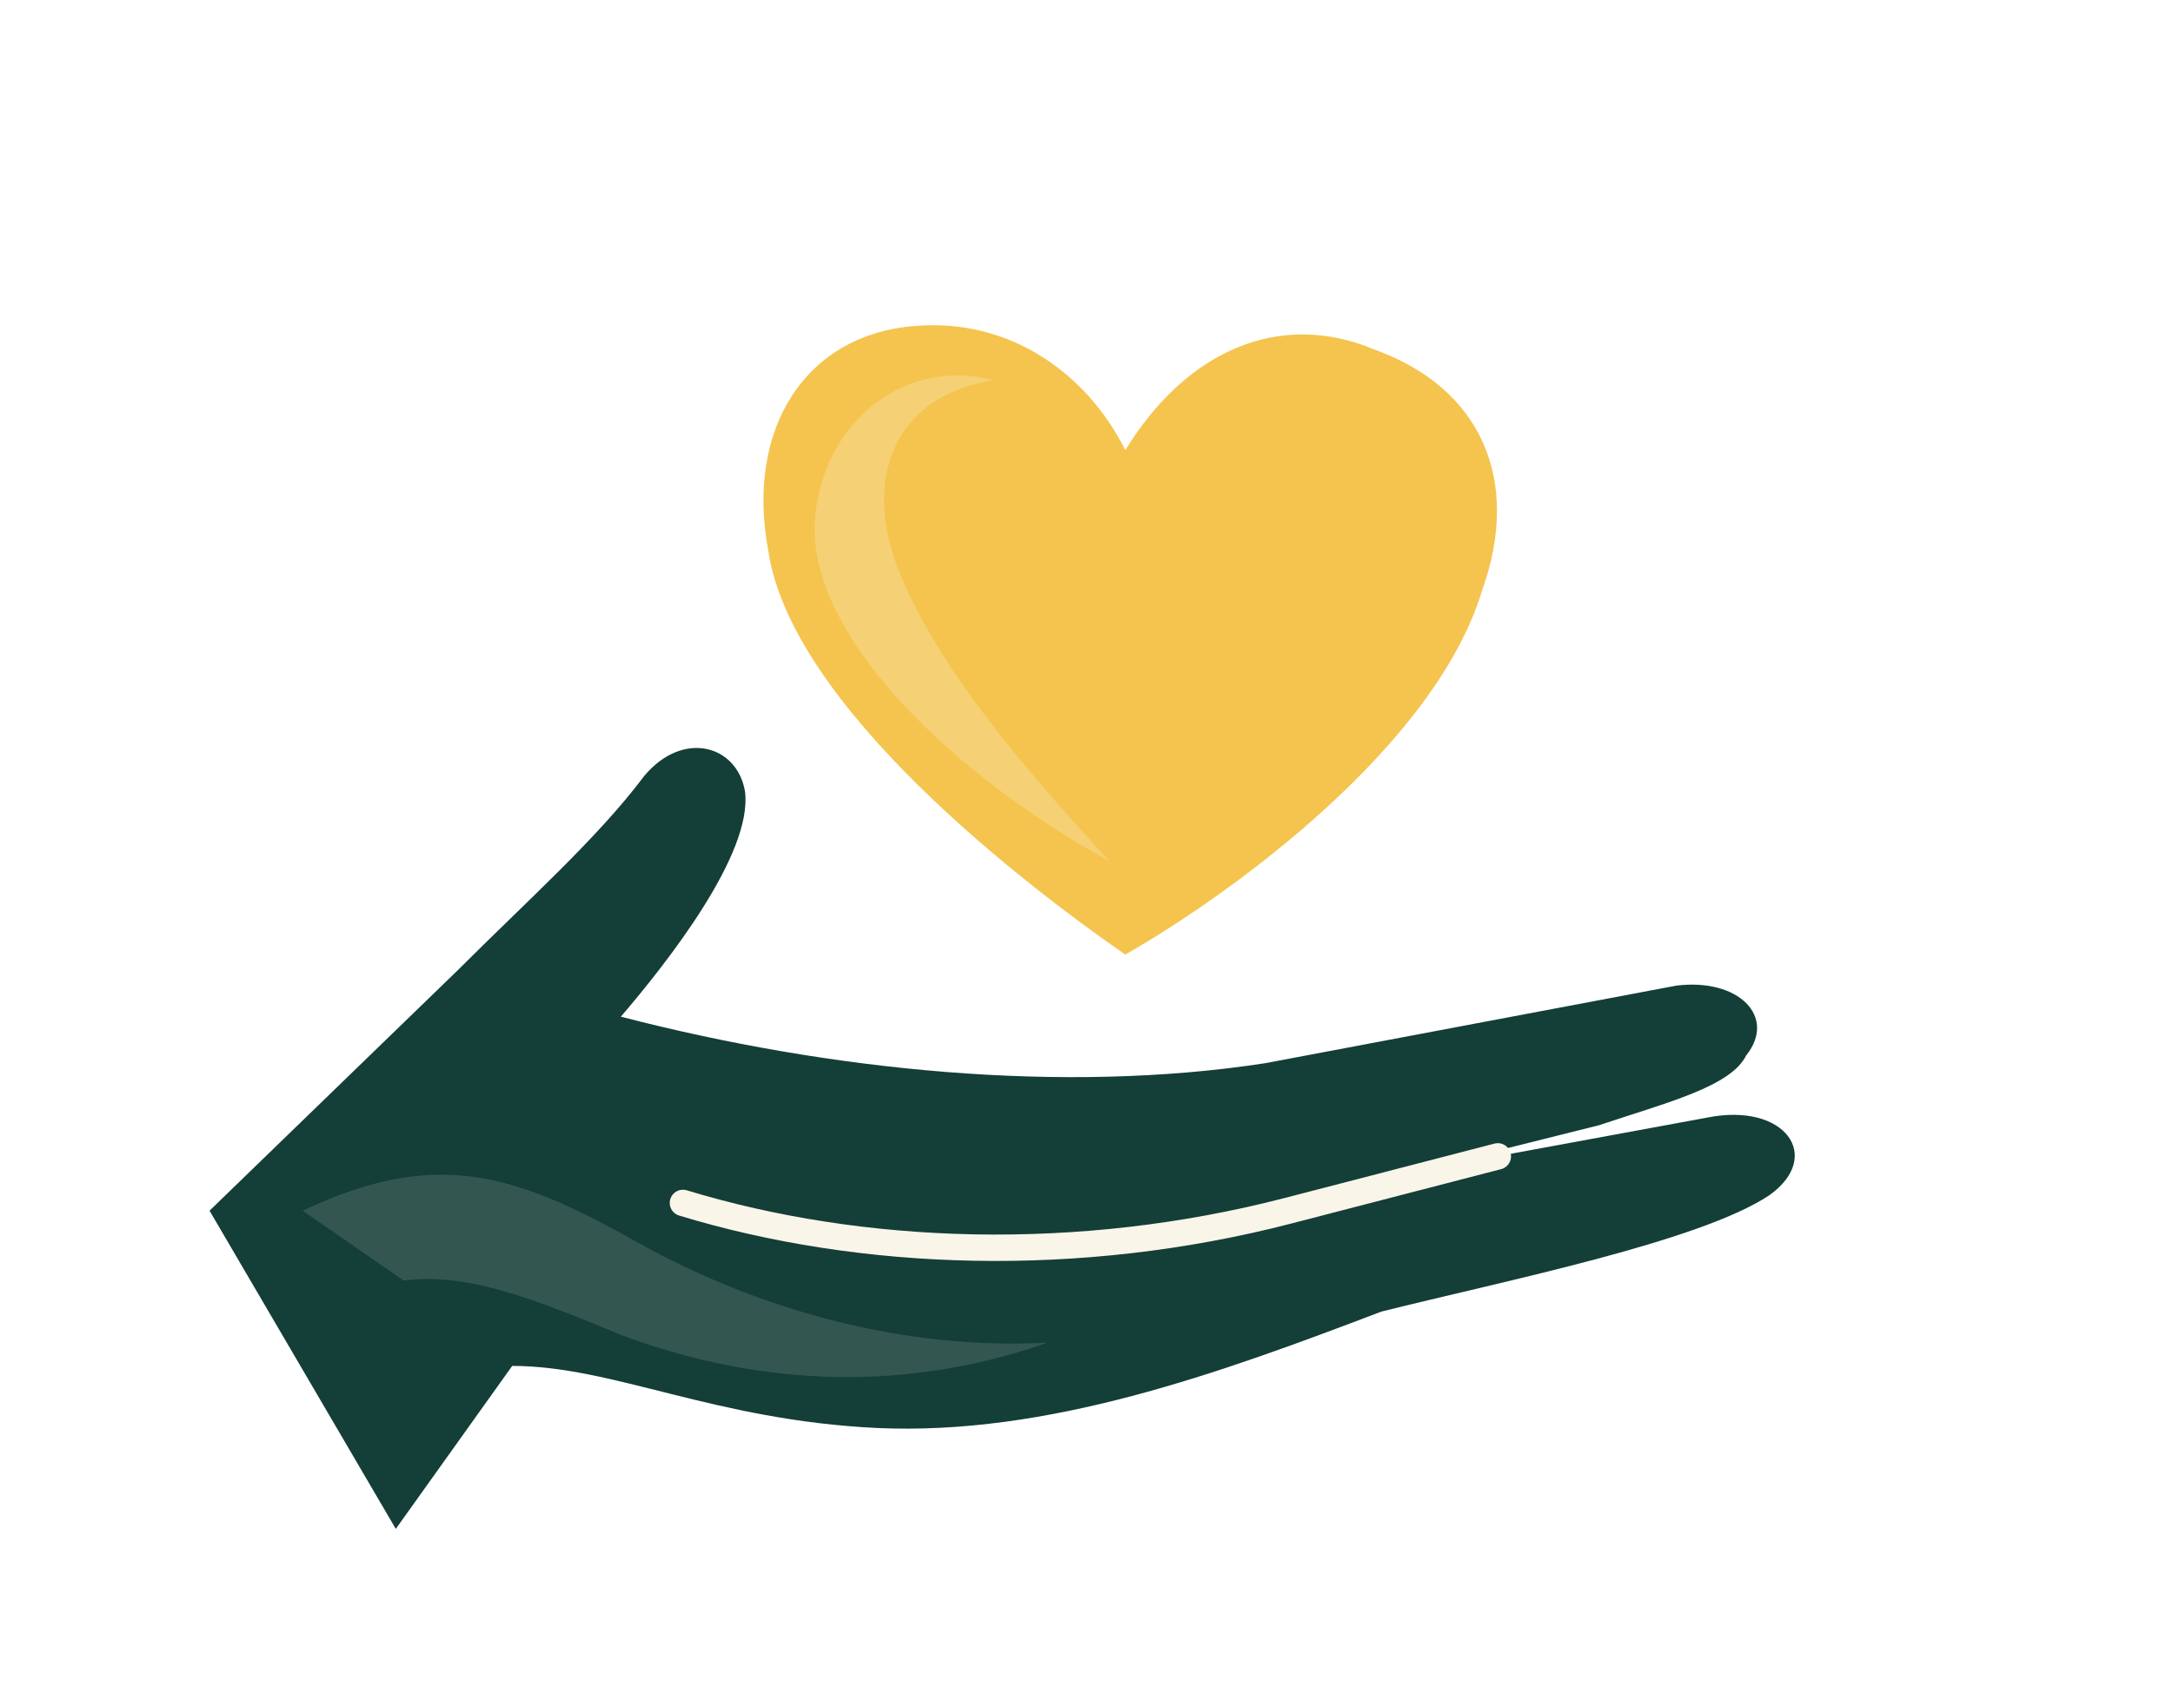
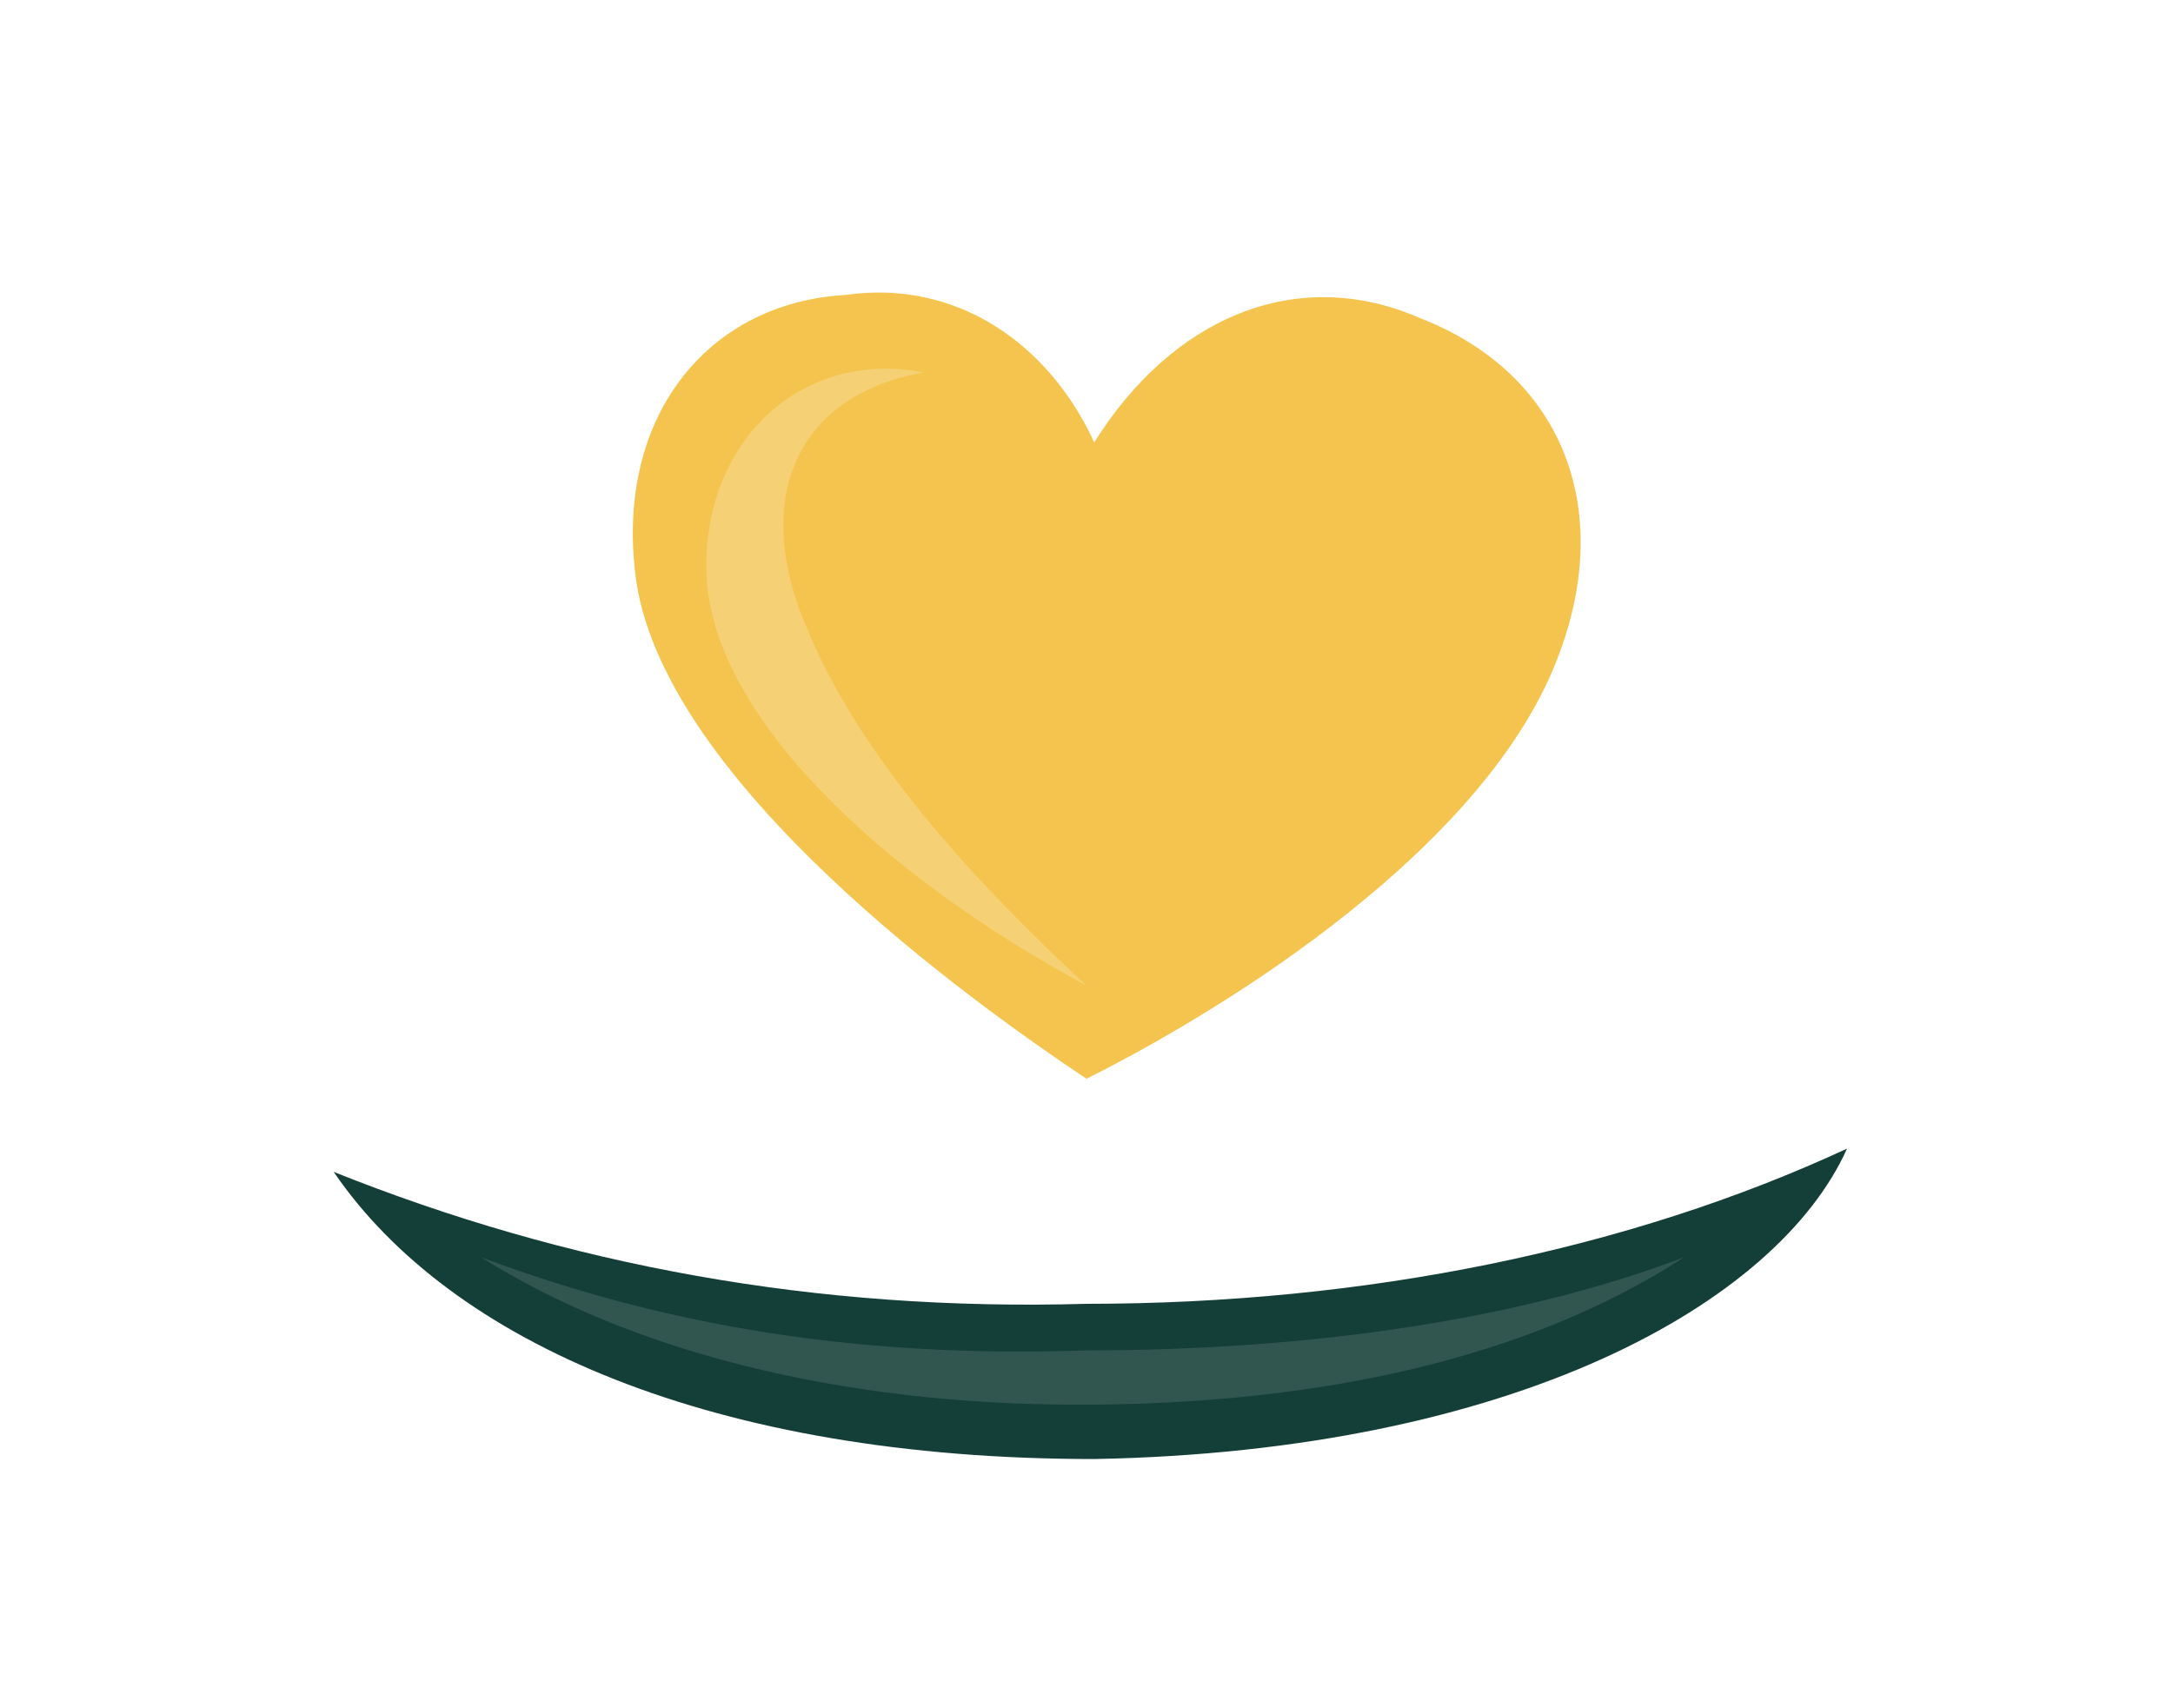
<svg xmlns="http://www.w3.org/2000/svg" viewBox="0 0 280 220" fill="none">
-   <path d="M145 123c-13-9-43-32-46-52-3-16 5-28 19-29 12-1 22 6 27 16 8-13 20-18 32-13 14 5 19 17 14 31-6 20-32 39-46 47Z" fill="#F4C44E" />
-   <path d="M27 156 59 125c9-9 18-17 24-25 5-6 12-4 13 2 1 8-10 22-16 29 27 7 57 10 83 6l53-10c8-1 13 4 9 9-2 4-10 6-19 9l-24 6 38-7c10-2 15 5 8 10-9 6-34 11-50 15-21 8-43 16-65 15-21-1-34-8-47-8l-15 21Z" fill="#143E38" />
-   <path d="M88 155c23 7 51 8 78 1l27-7" stroke="#FAF5E9" stroke-width="3.4" stroke-linecap="round" />
-   <path d="M39 156c17-8 27-5 43 4 16 9 35 14 53 13-20 7-39 5-55-1-12-5-20-8-28-7Z" fill="#FAF5E9" opacity=".14" />
-   <path d="M105 67c1-13 12-21 23-18-13 2-17 13-12 25 5 12 15 24 27 37-20-11-39-29-38-44Z" fill="#FAF5E9" opacity=".25" />
+   <path d="M140 139c-15-10-54-38-58-64-3-21 9-36 27-37 14-2 26 6 32 19 10-16 26-23 42-16 18 7 25 24 18 43-9 25-43 46-61 55Z" fill="#F4C44E" />
+   <path d="M91 73c0-17 13-28 28-25-17 3-22 17-15 33 7 17 22 33 36 46-26-14-49-35-49-54Z" fill="#FAF5E9" opacity=".25" />
+   <path d="M43 151c30 12 62 18 97 17 36 0 70-7 98-20-9 20-43 39-97 40-49 0-83-15-98-37Z" fill="#143E38" />
+   <path d="M62 162c24 9 49 13 78 12 29 0 56-4 77-12-20 13-47 19-78 19-31 0-58-7-77-19Z" fill="#FAF5E9" opacity=".13" />
</svg>
